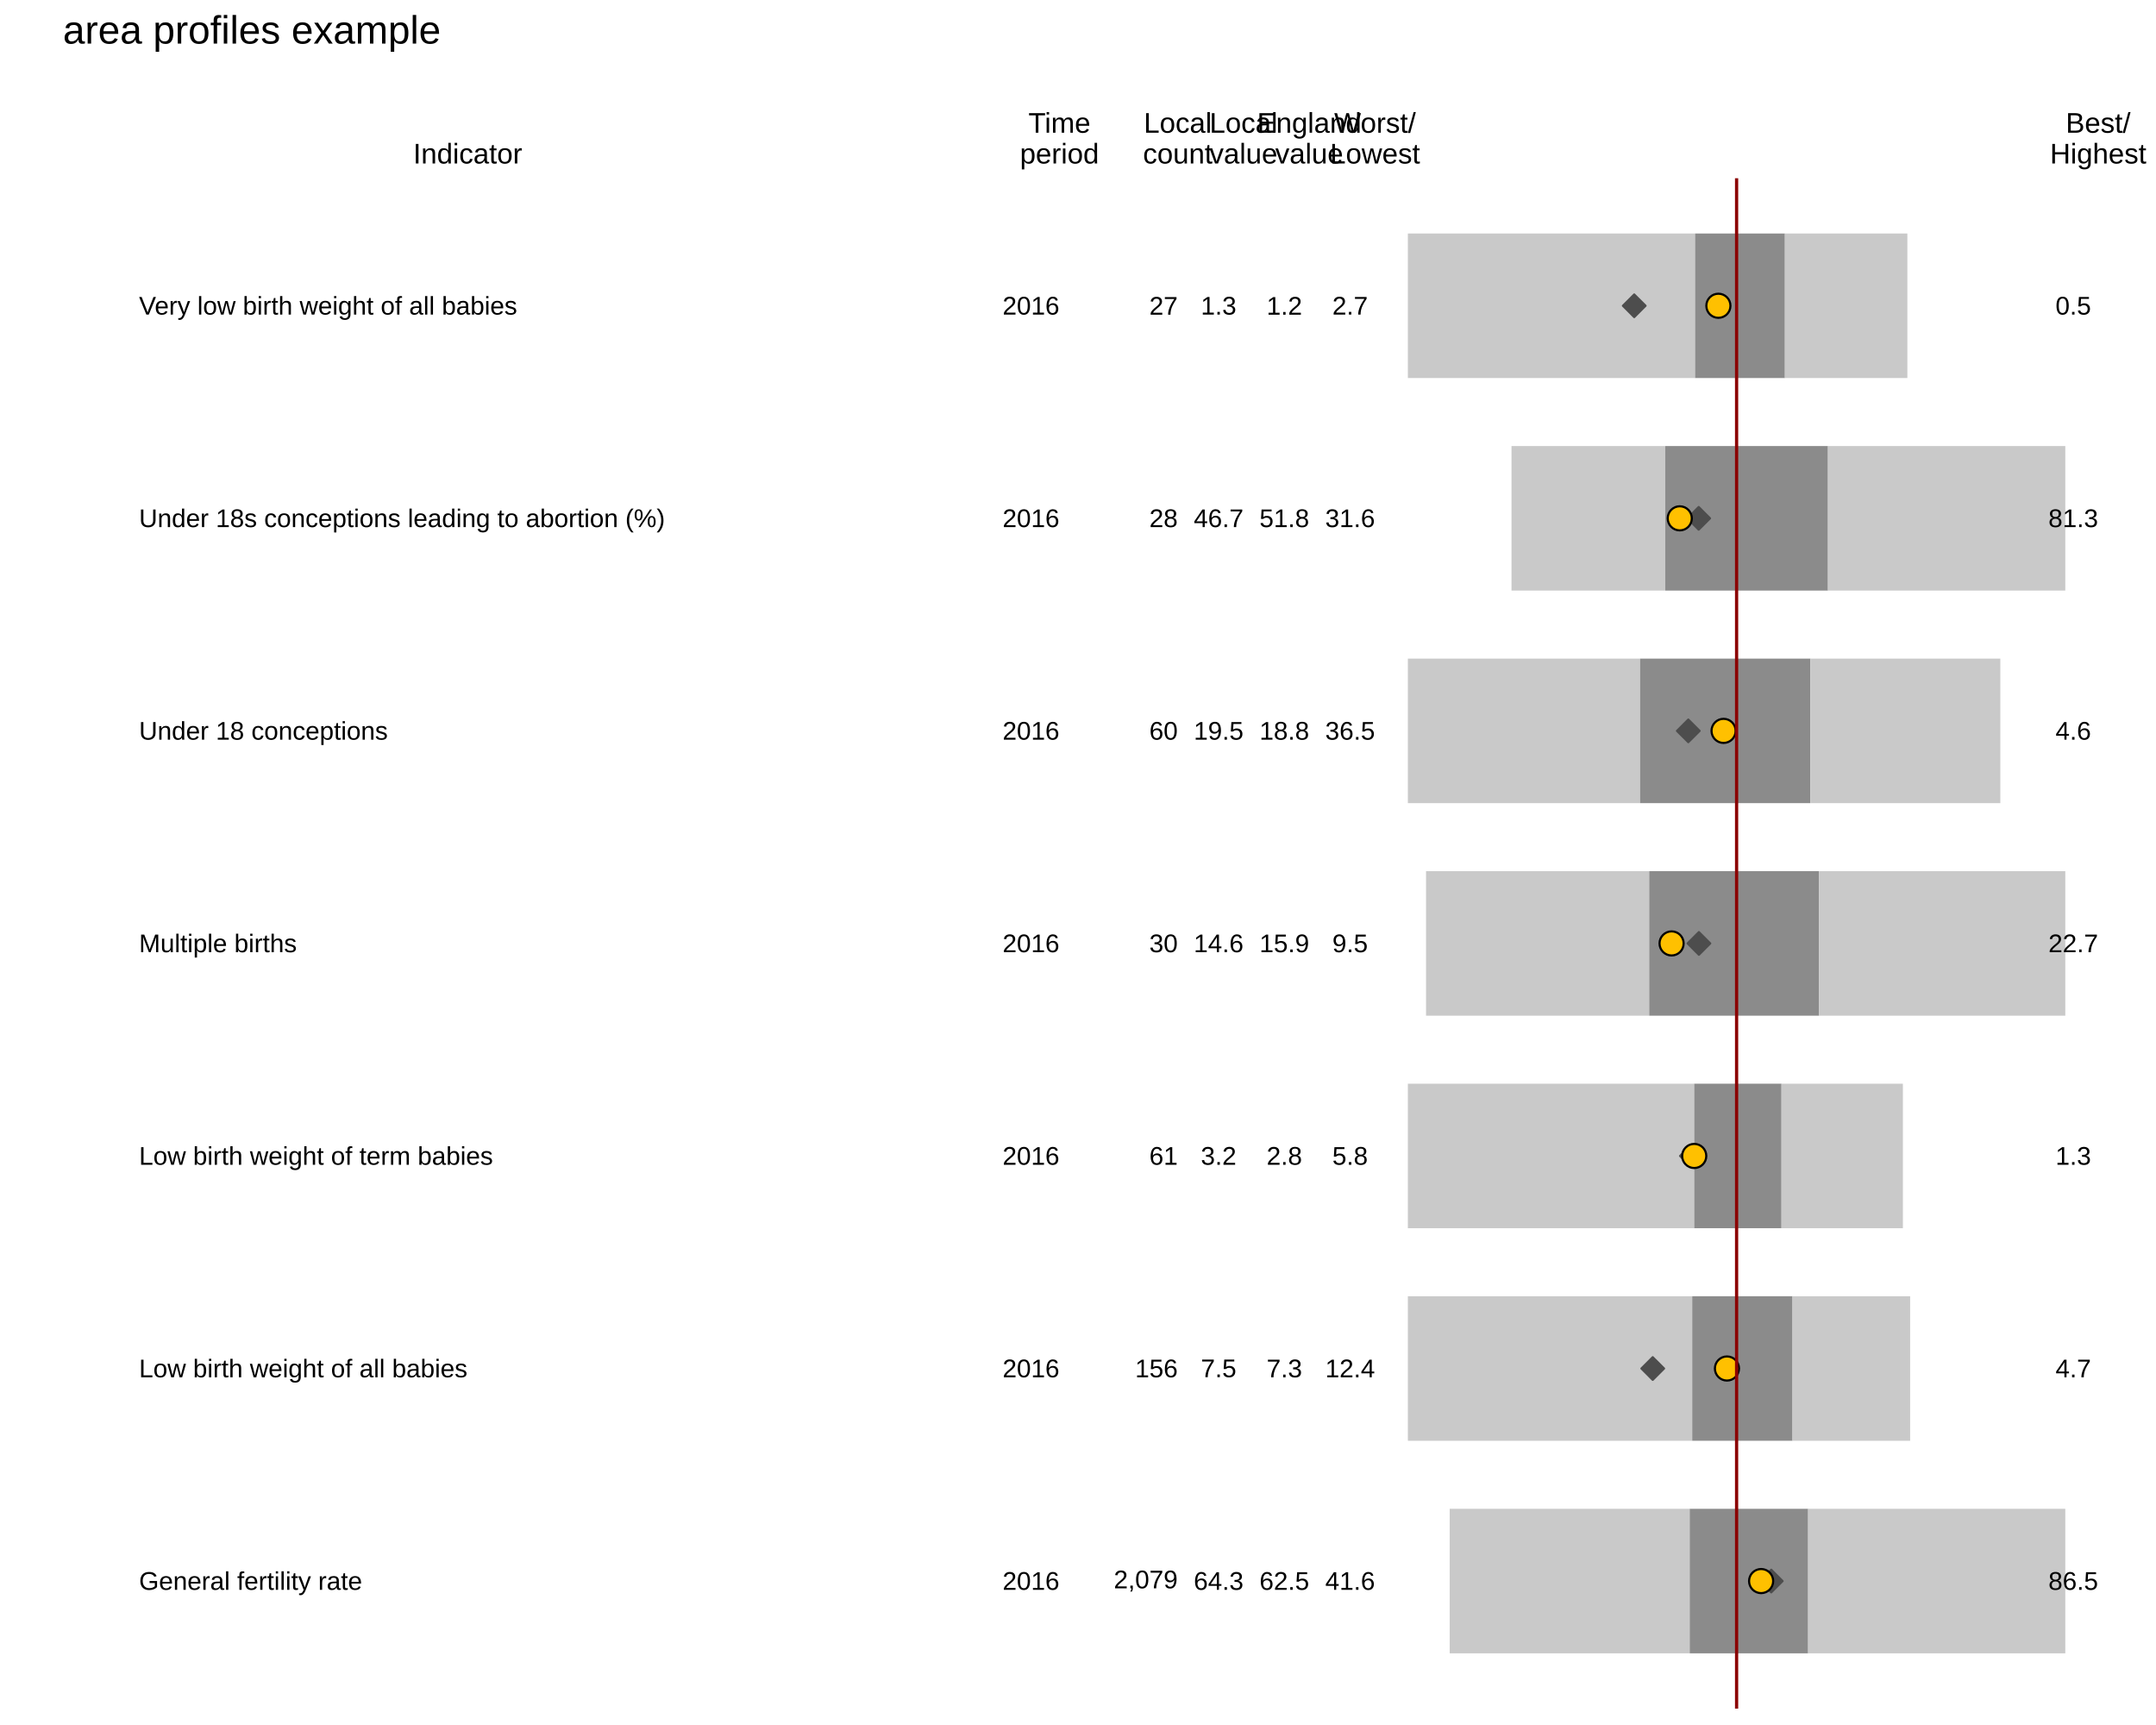
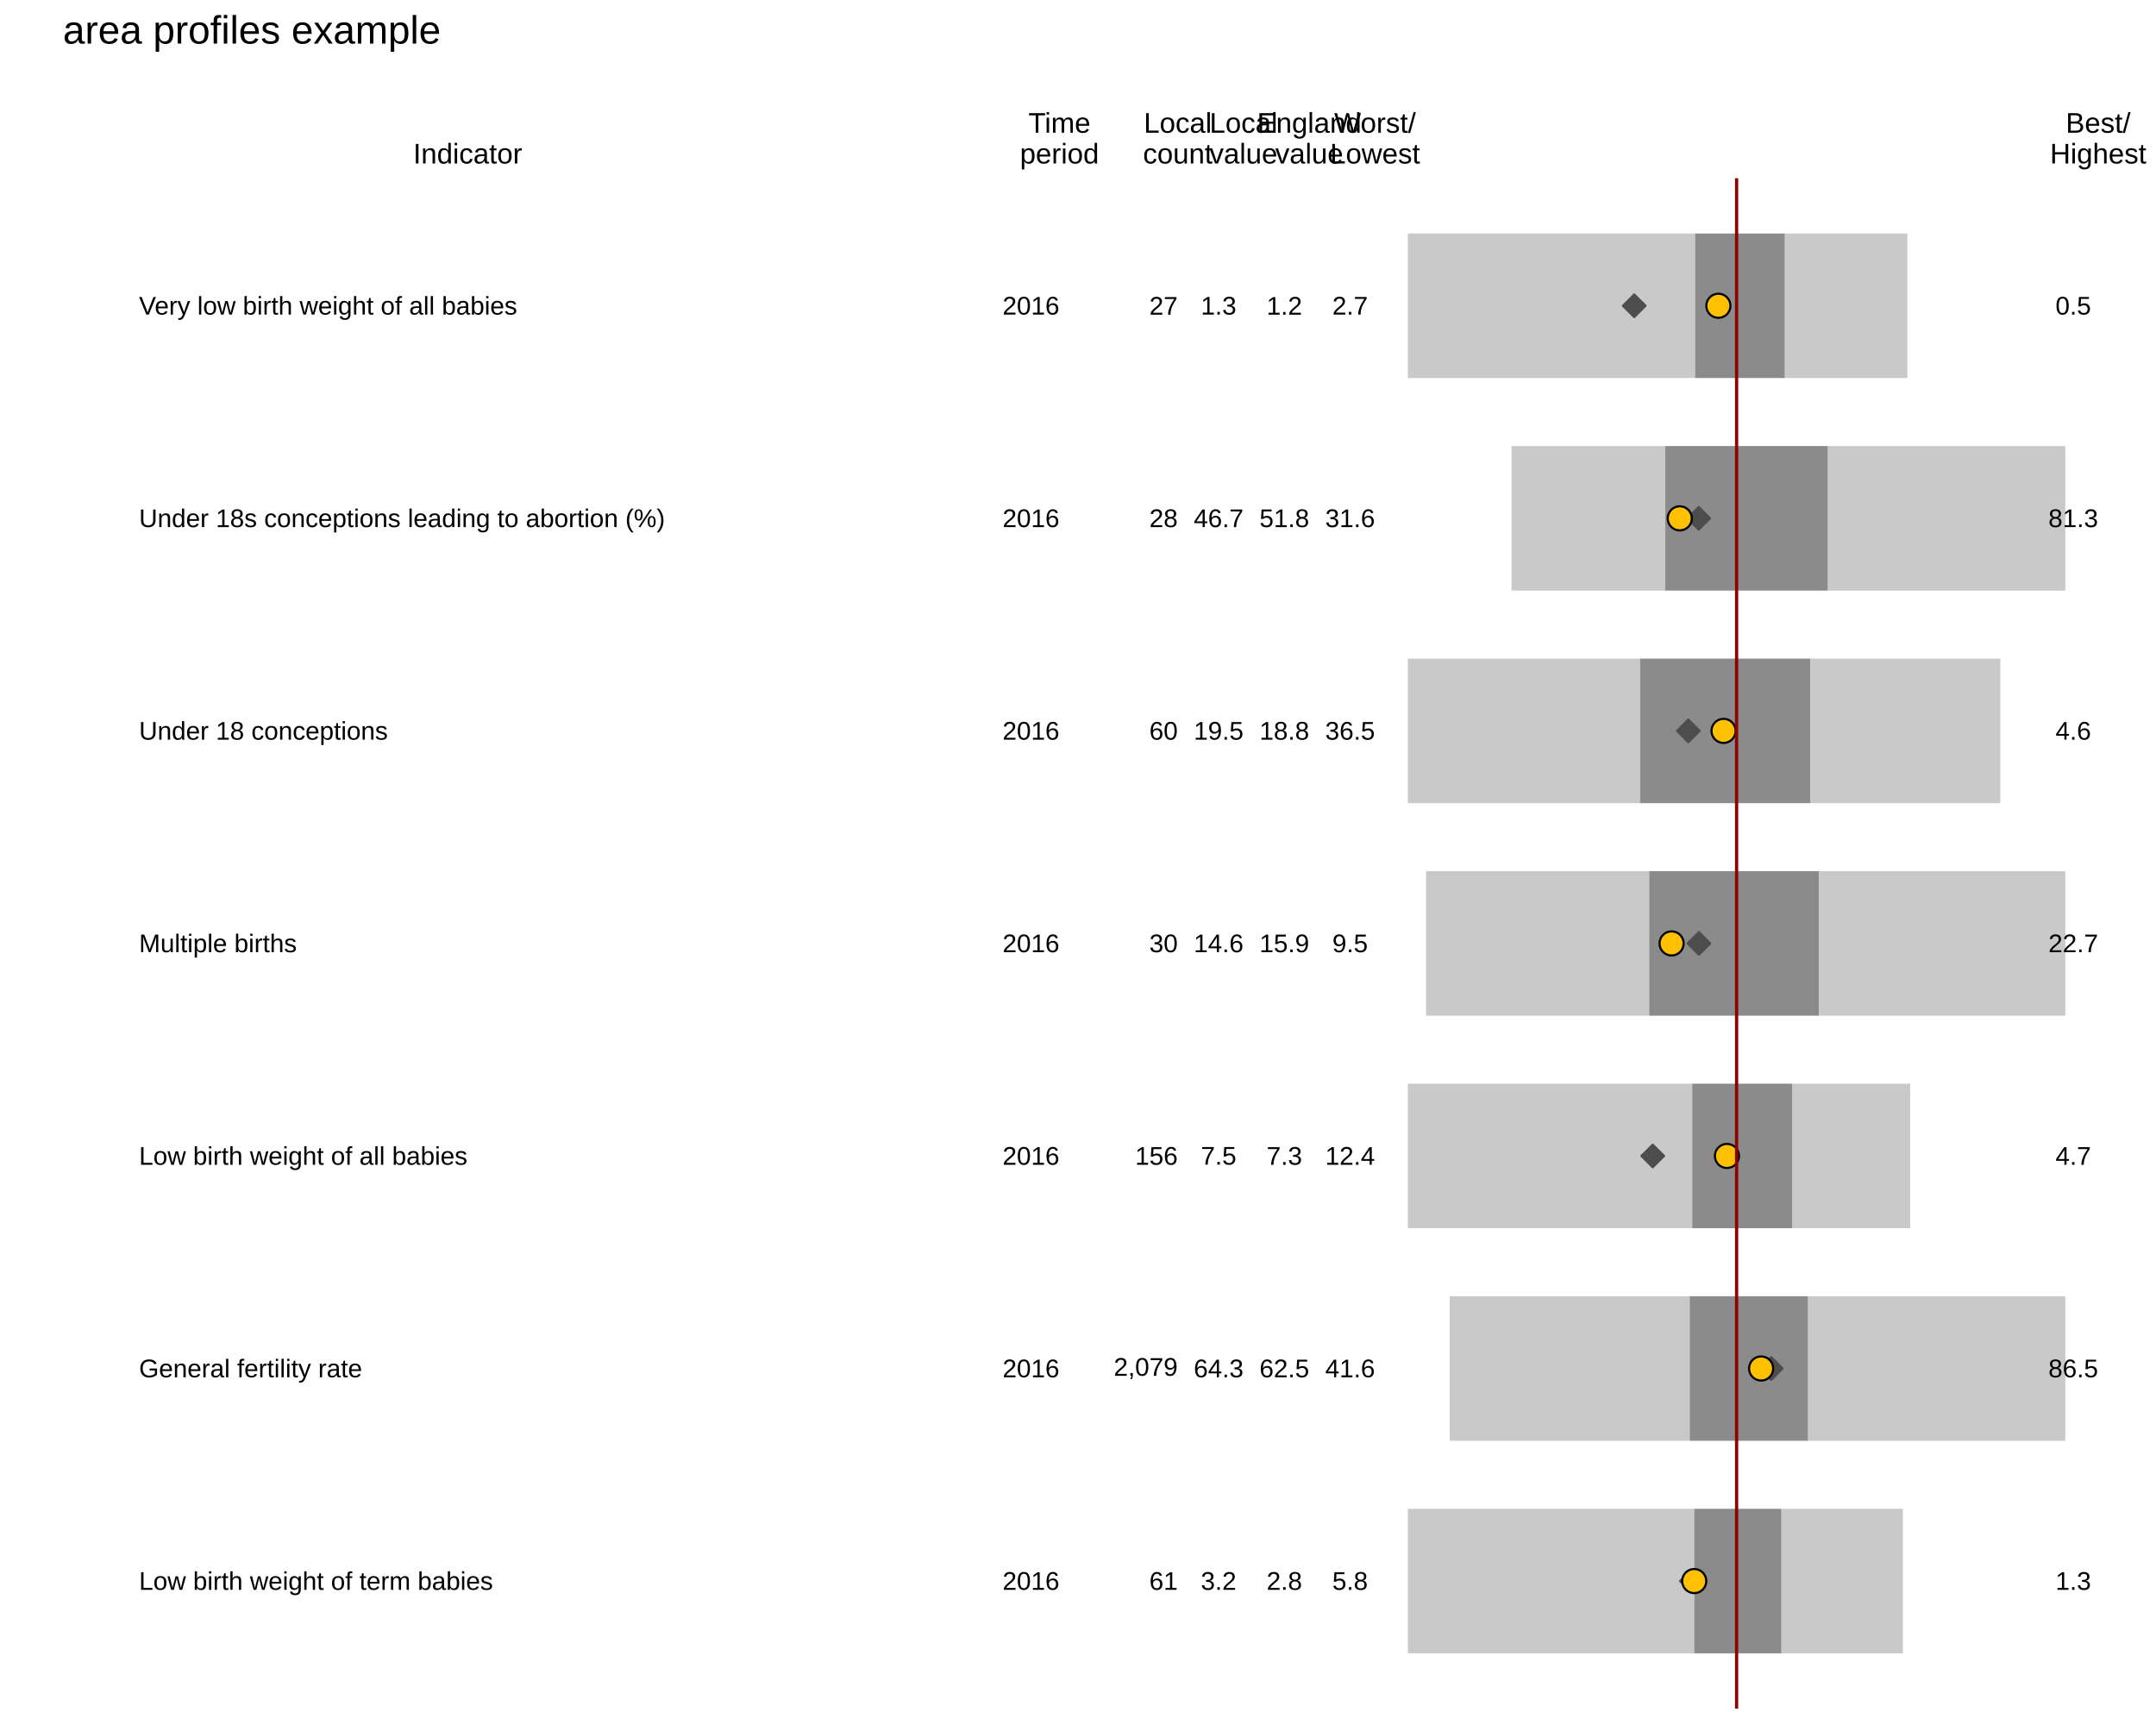
<svg xmlns="http://www.w3.org/2000/svg" viewBox="0 0 720.00 576.00">
  <defs>
    <style type="text/css">
    line, polyline, polygon, path, rect, circle {
      fill: none;
      stroke: #000000;
      stroke-linecap: round;
      stroke-linejoin: round;
      stroke-miterlimit: 10.00;
    }
  </style>
  </defs>
  <rect width="100%" height="100%" style="stroke: none; fill: #FFFFFF;" />
  <defs>
    <clipPath id="cpMjEuMDF8NzE0LjUyfDU3MC41Mnw1OS41Mg==">
      <rect x="21.01" y="59.52" width="693.51" height="511.00" />
    </clipPath>
  </defs>
-   <rect x="470.16" y="503.81" width="13.96" height="48.26" style="stroke-width: 1.07; stroke: none; stroke-linecap: butt; fill: #FFFFFF;" clip-path="url(#cpMjEuMDF8NzE0LjUyfDU3MC41Mnw1OS41Mg==)" />
-   <rect x="484.12" y="503.81" width="80.16" height="48.26" style="stroke-width: 1.07; stroke: none; stroke-linecap: butt; fill: #C9C9C9;" clip-path="url(#cpMjEuMDF8NzE0LjUyfDU3MC41Mnw1OS41Mg==)" />
-   <rect x="564.28" y="503.81" width="39.55" height="48.26" style="stroke-width: 1.07; stroke: none; stroke-linecap: butt; fill: #8B8B8B;" clip-path="url(#cpMjEuMDF8NzE0LjUyfDU3MC41Mnw1OS41Mg==)" />
-   <rect x="603.82" y="503.81" width="85.89" height="48.26" style="stroke-width: 1.07; stroke: none; stroke-linecap: butt; fill: #C9C9C9;" clip-path="url(#cpMjEuMDF8NzE0LjUyfDU3MC41Mnw1OS41Mg==)" />
-   <rect x="470.16" y="432.83" width="0.00" height="48.26" style="stroke-width: 1.07; stroke: none; stroke-linecap: butt; fill: #FFFFFF;" clip-path="url(#cpMjEuMDF8NzE0LjUyfDU3MC41Mnw1OS41Mg==)" />
-   <rect x="470.16" y="432.83" width="94.96" height="48.26" style="stroke-width: 1.07; stroke: none; stroke-linecap: butt; fill: #C9C9C9;" clip-path="url(#cpMjEuMDF8NzE0LjUyfDU3MC41Mnw1OS41Mg==)" />
-   <rect x="565.12" y="432.83" width="33.49" height="48.26" style="stroke-width: 1.07; stroke: none; stroke-linecap: butt; fill: #8B8B8B;" clip-path="url(#cpMjEuMDF8NzE0LjUyfDU3MC41Mnw1OS41Mg==)" />
-   <rect x="598.61" y="432.83" width="39.29" height="48.26" style="stroke-width: 1.07; stroke: none; stroke-linecap: butt; fill: #C9C9C9;" clip-path="url(#cpMjEuMDF8NzE0LjUyfDU3MC41Mnw1OS41Mg==)" />
+   <rect x="470.16" y="503.81" width="0.00" height="48.26" style="stroke-width: 1.07; stroke: none; stroke-linecap: butt; fill: #FFFFFF;" clip-path="url(#cpMjEuMDF8NzE0LjUyfDU3MC41Mnw1OS41Mg==)" />
+   <rect x="470.16" y="503.81" width="95.63" height="48.26" style="stroke-width: 1.07; stroke: none; stroke-linecap: butt; fill: #C9C9C9;" clip-path="url(#cpMjEuMDF8NzE0LjUyfDU3MC41Mnw1OS41Mg==)" />
+   <rect x="565.79" y="503.81" width="29.14" height="48.26" style="stroke-width: 1.07; stroke: none; stroke-linecap: butt; fill: #8B8B8B;" clip-path="url(#cpMjEuMDF8NzE0LjUyfDU3MC41Mnw1OS41Mg==)" />
+   <rect x="594.93" y="503.81" width="40.54" height="48.26" style="stroke-width: 1.07; stroke: none; stroke-linecap: butt; fill: #C9C9C9;" clip-path="url(#cpMjEuMDF8NzE0LjUyfDU3MC41Mnw1OS41Mg==)" />
+   <rect x="470.16" y="432.83" width="13.96" height="48.26" style="stroke-width: 1.07; stroke: none; stroke-linecap: butt; fill: #FFFFFF;" clip-path="url(#cpMjEuMDF8NzE0LjUyfDU3MC41Mnw1OS41Mg==)" />
+   <rect x="484.12" y="432.83" width="80.16" height="48.26" style="stroke-width: 1.07; stroke: none; stroke-linecap: butt; fill: #C9C9C9;" clip-path="url(#cpMjEuMDF8NzE0LjUyfDU3MC41Mnw1OS41Mg==)" />
+   <rect x="564.28" y="432.83" width="39.55" height="48.26" style="stroke-width: 1.07; stroke: none; stroke-linecap: butt; fill: #8B8B8B;" clip-path="url(#cpMjEuMDF8NzE0LjUyfDU3MC41Mnw1OS41Mg==)" />
+   <rect x="603.82" y="432.83" width="85.89" height="48.26" style="stroke-width: 1.07; stroke: none; stroke-linecap: butt; fill: #C9C9C9;" clip-path="url(#cpMjEuMDF8NzE0LjUyfDU3MC41Mnw1OS41Mg==)" />
  <rect x="470.16" y="361.86" width="0.00" height="48.26" style="stroke-width: 1.07; stroke: none; stroke-linecap: butt; fill: #FFFFFF;" clip-path="url(#cpMjEuMDF8NzE0LjUyfDU3MC41Mnw1OS41Mg==)" />
-   <rect x="470.16" y="361.86" width="95.63" height="48.26" style="stroke-width: 1.07; stroke: none; stroke-linecap: butt; fill: #C9C9C9;" clip-path="url(#cpMjEuMDF8NzE0LjUyfDU3MC41Mnw1OS41Mg==)" />
-   <rect x="565.79" y="361.86" width="29.14" height="48.26" style="stroke-width: 1.07; stroke: none; stroke-linecap: butt; fill: #8B8B8B;" clip-path="url(#cpMjEuMDF8NzE0LjUyfDU3MC41Mnw1OS41Mg==)" />
-   <rect x="594.93" y="361.86" width="40.54" height="48.26" style="stroke-width: 1.07; stroke: none; stroke-linecap: butt; fill: #C9C9C9;" clip-path="url(#cpMjEuMDF8NzE0LjUyfDU3MC41Mnw1OS41Mg==)" />
+   <rect x="470.16" y="361.86" width="94.96" height="48.26" style="stroke-width: 1.07; stroke: none; stroke-linecap: butt; fill: #C9C9C9;" clip-path="url(#cpMjEuMDF8NzE0LjUyfDU3MC41Mnw1OS41Mg==)" />
+   <rect x="565.12" y="361.86" width="33.49" height="48.26" style="stroke-width: 1.07; stroke: none; stroke-linecap: butt; fill: #8B8B8B;" clip-path="url(#cpMjEuMDF8NzE0LjUyfDU3MC41Mnw1OS41Mg==)" />
+   <rect x="598.61" y="361.86" width="39.29" height="48.26" style="stroke-width: 1.07; stroke: none; stroke-linecap: butt; fill: #C9C9C9;" clip-path="url(#cpMjEuMDF8NzE0LjUyfDU3MC41Mnw1OS41Mg==)" />
  <rect x="470.16" y="290.89" width="6.07" height="48.26" style="stroke-width: 1.07; stroke: none; stroke-linecap: butt; fill: #FFFFFF;" clip-path="url(#cpMjEuMDF8NzE0LjUyfDU3MC41Mnw1OS41Mg==)" />
  <rect x="476.23" y="290.89" width="74.53" height="48.26" style="stroke-width: 1.07; stroke: none; stroke-linecap: butt; fill: #C9C9C9;" clip-path="url(#cpMjEuMDF8NzE0LjUyfDU3MC41Mnw1OS41Mg==)" />
  <rect x="550.76" y="290.89" width="56.72" height="48.26" style="stroke-width: 1.07; stroke: none; stroke-linecap: butt; fill: #8B8B8B;" clip-path="url(#cpMjEuMDF8NzE0LjUyfDU3MC41Mnw1OS41Mg==)" />
  <rect x="607.48" y="290.89" width="82.23" height="48.26" style="stroke-width: 1.07; stroke: none; stroke-linecap: butt; fill: #C9C9C9;" clip-path="url(#cpMjEuMDF8NzE0LjUyfDU3MC41Mnw1OS41Mg==)" />
  <rect x="470.16" y="219.92" width="0.00" height="48.26" style="stroke-width: 1.07; stroke: none; stroke-linecap: butt; fill: #FFFFFF;" clip-path="url(#cpMjEuMDF8NzE0LjUyfDU3MC41Mnw1OS41Mg==)" />
  <rect x="470.16" y="219.92" width="77.52" height="48.26" style="stroke-width: 1.07; stroke: none; stroke-linecap: butt; fill: #C9C9C9;" clip-path="url(#cpMjEuMDF8NzE0LjUyfDU3MC41Mnw1OS41Mg==)" />
  <rect x="547.69" y="219.92" width="56.90" height="48.26" style="stroke-width: 1.07; stroke: none; stroke-linecap: butt; fill: #8B8B8B;" clip-path="url(#cpMjEuMDF8NzE0LjUyfDU3MC41Mnw1OS41Mg==)" />
  <rect x="604.59" y="219.92" width="63.42" height="48.26" style="stroke-width: 1.07; stroke: none; stroke-linecap: butt; fill: #C9C9C9;" clip-path="url(#cpMjEuMDF8NzE0LjUyfDU3MC41Mnw1OS41Mg==)" />
  <rect x="470.16" y="148.94" width="34.61" height="48.26" style="stroke-width: 1.07; stroke: none; stroke-linecap: butt; fill: #FFFFFF;" clip-path="url(#cpMjEuMDF8NzE0LjUyfDU3MC41Mnw1OS41Mg==)" />
  <rect x="504.77" y="148.94" width="51.35" height="48.26" style="stroke-width: 1.07; stroke: none; stroke-linecap: butt; fill: #C9C9C9;" clip-path="url(#cpMjEuMDF8NzE0LjUyfDU3MC41Mnw1OS41Mg==)" />
  <rect x="556.12" y="148.94" width="54.33" height="48.26" style="stroke-width: 1.07; stroke: none; stroke-linecap: butt; fill: #8B8B8B;" clip-path="url(#cpMjEuMDF8NzE0LjUyfDU3MC41Mnw1OS41Mg==)" />
  <rect x="610.45" y="148.94" width="79.26" height="48.26" style="stroke-width: 1.07; stroke: none; stroke-linecap: butt; fill: #C9C9C9;" clip-path="url(#cpMjEuMDF8NzE0LjUyfDU3MC41Mnw1OS41Mg==)" />
  <rect x="470.16" y="77.97" width="0.00" height="48.26" style="stroke-width: 1.07; stroke: none; stroke-linecap: butt; fill: #FFFFFF;" clip-path="url(#cpMjEuMDF8NzE0LjUyfDU3MC41Mnw1OS41Mg==)" />
  <rect x="470.16" y="77.97" width="95.92" height="48.26" style="stroke-width: 1.07; stroke: none; stroke-linecap: butt; fill: #C9C9C9;" clip-path="url(#cpMjEuMDF8NzE0LjUyfDU3MC41Mnw1OS41Mg==)" />
  <rect x="566.08" y="77.97" width="29.99" height="48.26" style="stroke-width: 1.07; stroke: none; stroke-linecap: butt; fill: #8B8B8B;" clip-path="url(#cpMjEuMDF8NzE0LjUyfDU3MC41Mnw1OS41Mg==)" />
  <rect x="596.07" y="77.97" width="40.90" height="48.26" style="stroke-width: 1.07; stroke: none; stroke-linecap: butt; fill: #C9C9C9;" clip-path="url(#cpMjEuMDF8NzE0LjUyfDU3MC41Mnw1OS41Mg==)" />
-   <polygon points="591.51,531.72 595.30,527.94 591.51,524.15 587.73,527.94 " style="stroke-width: 0.71; stroke: #4D4D4D; fill: #4D4D4D;" clip-path="url(#cpMjEuMDF8NzE0LjUyfDU3MC41Mnw1OS41Mg==)" />
-   <polygon points="551.93,460.75 555.72,456.96 551.93,453.18 548.15,456.96 " style="stroke-width: 0.71; stroke: #4D4D4D; fill: #4D4D4D;" clip-path="url(#cpMjEuMDF8NzE0LjUyfDU3MC41Mnw1OS41Mg==)" />
-   <polygon points="564.85,389.78 568.63,385.99 564.85,382.21 561.06,385.99 " style="stroke-width: 0.71; stroke: #4D4D4D; fill: #4D4D4D;" clip-path="url(#cpMjEuMDF8NzE0LjUyfDU3MC41Mnw1OS41Mg==)" />
+   <polygon points="564.85,531.72 568.63,527.94 564.85,524.15 561.06,527.94 " style="stroke-width: 0.71; stroke: #4D4D4D; fill: #4D4D4D;" clip-path="url(#cpMjEuMDF8NzE0LjUyfDU3MC41Mnw1OS41Mg==)" />
+   <polygon points="591.51,460.75 595.30,456.96 591.51,453.18 587.73,456.96 " style="stroke-width: 0.71; stroke: #4D4D4D; fill: #4D4D4D;" clip-path="url(#cpMjEuMDF8NzE0LjUyfDU3MC41Mnw1OS41Mg==)" />
+   <polygon points="551.93,389.78 555.72,385.99 551.93,382.21 548.15,385.99 " style="stroke-width: 0.71; stroke: #4D4D4D; fill: #4D4D4D;" clip-path="url(#cpMjEuMDF8NzE0LjUyfDU3MC41Mnw1OS41Mg==)" />
  <polygon points="567.35,318.81 571.14,315.02 567.35,311.23 563.57,315.02 " style="stroke-width: 0.71; stroke: #4D4D4D; fill: #4D4D4D;" clip-path="url(#cpMjEuMDF8NzE0LjUyfDU3MC41Mnw1OS41Mg==)" />
  <polygon points="563.81,247.83 567.60,244.05 563.81,240.26 560.02,244.05 " style="stroke-width: 0.71; stroke: #4D4D4D; fill: #4D4D4D;" clip-path="url(#cpMjEuMDF8NzE0LjUyfDU3MC41Mnw1OS41Mg==)" />
  <polygon points="567.28,176.86 571.07,173.08 567.28,169.29 563.50,173.08 " style="stroke-width: 0.71; stroke: #4D4D4D; fill: #4D4D4D;" clip-path="url(#cpMjEuMDF8NzE0LjUyfDU3MC41Mnw1OS41Mg==)" />
  <polygon points="545.75,105.89 549.54,102.10 545.75,98.32 541.97,102.10 " style="stroke-width: 0.71; stroke: #4D4D4D; fill: #4D4D4D;" clip-path="url(#cpMjEuMDF8NzE0LjUyfDU3MC41Mnw1OS41Mg==)" />
-   <circle cx="588.13" cy="527.94" r="3.02pt" style="stroke-width: 0.71; fill: #FFC000;" clip-path="url(#cpMjEuMDF8NzE0LjUyfDU3MC41Mnw1OS41Mg==)" />
-   <circle cx="576.72" cy="456.96" r="3.02pt" style="stroke-width: 0.71; fill: #FFC000;" clip-path="url(#cpMjEuMDF8NzE0LjUyfDU3MC41Mnw1OS41Mg==)" />
-   <circle cx="565.79" cy="385.99" r="3.02pt" style="stroke-width: 0.71; fill: #FFC000;" clip-path="url(#cpMjEuMDF8NzE0LjUyfDU3MC41Mnw1OS41Mg==)" />
+   <circle cx="565.79" cy="527.94" r="3.02pt" style="stroke-width: 0.71; fill: #FFC000;" clip-path="url(#cpMjEuMDF8NzE0LjUyfDU3MC41Mnw1OS41Mg==)" />
+   <circle cx="588.13" cy="456.96" r="3.02pt" style="stroke-width: 0.71; fill: #FFC000;" clip-path="url(#cpMjEuMDF8NzE0LjUyfDU3MC41Mnw1OS41Mg==)" />
+   <circle cx="576.72" cy="385.99" r="3.02pt" style="stroke-width: 0.71; fill: #FFC000;" clip-path="url(#cpMjEuMDF8NzE0LjUyfDU3MC41Mnw1OS41Mg==)" />
  <circle cx="558.23" cy="315.02" r="3.02pt" style="stroke-width: 0.71; fill: #FFC000;" clip-path="url(#cpMjEuMDF8NzE0LjUyfDU3MC41Mnw1OS41Mg==)" />
  <circle cx="575.59" cy="244.05" r="3.02pt" style="stroke-width: 0.71; fill: #FFC000;" clip-path="url(#cpMjEuMDF8NzE0LjUyfDU3MC41Mnw1OS41Mg==)" />
  <circle cx="560.96" cy="173.08" r="3.02pt" style="stroke-width: 0.71; fill: #FFC000;" clip-path="url(#cpMjEuMDF8NzE0LjUyfDU3MC41Mnw1OS41Mg==)" />
  <circle cx="573.86" cy="102.10" r="3.02pt" style="stroke-width: 0.71; fill: #FFC000;" clip-path="url(#cpMjEuMDF8NzE0LjUyfDU3MC41Mnw1OS41Mg==)" />
  <line x1="579.94" y1="570.52" x2="579.94" y2="59.52" style="stroke-width: 1.07; stroke: #8B0000; stroke-linecap: butt;" clip-path="url(#cpMjEuMDF8NzE0LjUyfDU3MC41Mnw1OS41Mg==)" />
  <g clip-path="url(#cpMjEuMDF8NzE0LjUyfDU3MC41Mnw1OS41Mg==)">
-     <text x="684.06" y="530.87" style="font-size: 8.54px; font-family: Liberation Sans;" textLength="16.62px" lengthAdjust="spacingAndGlyphs">86.5</text>
-   </g>
-   <g clip-path="url(#cpMjEuMDF8NzE0LjUyfDU3MC41Mnw1OS41Mg==)">
-     <text x="442.56" y="530.87" style="font-size: 8.54px; font-family: Liberation Sans;" textLength="16.62px" lengthAdjust="spacingAndGlyphs">41.6</text>
-   </g>
-   <g clip-path="url(#cpMjEuMDF8NzE0LjUyfDU3MC41Mnw1OS41Mg==)">
-     <text x="686.44" y="459.90" style="font-size: 8.54px; font-family: Liberation Sans;" textLength="14.25px" lengthAdjust="spacingAndGlyphs">4.7 </text>
-   </g>
-   <g clip-path="url(#cpMjEuMDF8NzE0LjUyfDU3MC41Mnw1OS41Mg==)">
-     <text x="442.56" y="459.90" style="font-size: 8.54px; font-family: Liberation Sans;" textLength="16.62px" lengthAdjust="spacingAndGlyphs">12.4</text>
-   </g>
-   <g clip-path="url(#cpMjEuMDF8NzE0LjUyfDU3MC41Mnw1OS41Mg==)">
-     <text x="686.44" y="388.93" style="font-size: 8.54px; font-family: Liberation Sans;" textLength="14.25px" lengthAdjust="spacingAndGlyphs">1.3 </text>
-   </g>
-   <g clip-path="url(#cpMjEuMDF8NzE0LjUyfDU3MC41Mnw1OS41Mg==)">
-     <text x="444.93" y="388.93" style="font-size: 8.54px; font-family: Liberation Sans;" textLength="14.25px" lengthAdjust="spacingAndGlyphs">5.8 </text>
+     <text x="686.44" y="530.87" style="font-size: 8.54px; font-family: Liberation Sans;" textLength="14.25px" lengthAdjust="spacingAndGlyphs">1.3 </text>
+   </g>
+   <g clip-path="url(#cpMjEuMDF8NzE0LjUyfDU3MC41Mnw1OS41Mg==)">
+     <text x="444.93" y="530.87" style="font-size: 8.54px; font-family: Liberation Sans;" textLength="14.25px" lengthAdjust="spacingAndGlyphs">5.8 </text>
+   </g>
+   <g clip-path="url(#cpMjEuMDF8NzE0LjUyfDU3MC41Mnw1OS41Mg==)">
+     <text x="684.06" y="459.90" style="font-size: 8.54px; font-family: Liberation Sans;" textLength="16.62px" lengthAdjust="spacingAndGlyphs">86.5</text>
+   </g>
+   <g clip-path="url(#cpMjEuMDF8NzE0LjUyfDU3MC41Mnw1OS41Mg==)">
+     <text x="442.56" y="459.90" style="font-size: 8.54px; font-family: Liberation Sans;" textLength="16.62px" lengthAdjust="spacingAndGlyphs">41.6</text>
+   </g>
+   <g clip-path="url(#cpMjEuMDF8NzE0LjUyfDU3MC41Mnw1OS41Mg==)">
+     <text x="686.44" y="388.93" style="font-size: 8.54px; font-family: Liberation Sans;" textLength="14.25px" lengthAdjust="spacingAndGlyphs">4.7 </text>
+   </g>
+   <g clip-path="url(#cpMjEuMDF8NzE0LjUyfDU3MC41Mnw1OS41Mg==)">
+     <text x="442.56" y="388.93" style="font-size: 8.54px; font-family: Liberation Sans;" textLength="16.62px" lengthAdjust="spacingAndGlyphs">12.4</text>
  </g>
  <g clip-path="url(#cpMjEuMDF8NzE0LjUyfDU3MC41Mnw1OS41Mg==)">
    <text x="684.06" y="317.96" style="font-size: 8.54px; font-family: Liberation Sans;" textLength="16.62px" lengthAdjust="spacingAndGlyphs">22.7</text>
  </g>
  <g clip-path="url(#cpMjEuMDF8NzE0LjUyfDU3MC41Mnw1OS41Mg==)">
    <text x="444.93" y="317.96" style="font-size: 8.54px; font-family: Liberation Sans;" textLength="14.25px" lengthAdjust="spacingAndGlyphs">9.5 </text>
  </g>
  <g clip-path="url(#cpMjEuMDF8NzE0LjUyfDU3MC41Mnw1OS41Mg==)">
    <text x="686.44" y="246.99" style="font-size: 8.54px; font-family: Liberation Sans;" textLength="14.25px" lengthAdjust="spacingAndGlyphs">4.6 </text>
  </g>
  <g clip-path="url(#cpMjEuMDF8NzE0LjUyfDU3MC41Mnw1OS41Mg==)">
    <text x="442.56" y="246.99" style="font-size: 8.54px; font-family: Liberation Sans;" textLength="16.62px" lengthAdjust="spacingAndGlyphs">36.5</text>
  </g>
  <g clip-path="url(#cpMjEuMDF8NzE0LjUyfDU3MC41Mnw1OS41Mg==)">
    <text x="684.06" y="176.01" style="font-size: 8.54px; font-family: Liberation Sans;" textLength="16.62px" lengthAdjust="spacingAndGlyphs">81.3</text>
  </g>
  <g clip-path="url(#cpMjEuMDF8NzE0LjUyfDU3MC41Mnw1OS41Mg==)">
    <text x="442.56" y="176.01" style="font-size: 8.54px; font-family: Liberation Sans;" textLength="16.62px" lengthAdjust="spacingAndGlyphs">31.6</text>
  </g>
  <g clip-path="url(#cpMjEuMDF8NzE0LjUyfDU3MC41Mnw1OS41Mg==)">
    <text x="686.44" y="105.04" style="font-size: 8.54px; font-family: Liberation Sans;" textLength="14.25px" lengthAdjust="spacingAndGlyphs">0.5 </text>
  </g>
  <g clip-path="url(#cpMjEuMDF8NzE0LjUyfDU3MC41Mnw1OS41Mg==)">
    <text x="444.93" y="105.04" style="font-size: 8.54px; font-family: Liberation Sans;" textLength="14.25px" lengthAdjust="spacingAndGlyphs">2.7 </text>
  </g>
  <g clip-path="url(#cpMjEuMDF8NzE0LjUyfDU3MC41Mnw1OS41Mg==)">
-     <text x="420.60" y="530.87" style="font-size: 8.54px; font-family: Liberation Sans;" textLength="16.62px" lengthAdjust="spacingAndGlyphs">62.5</text>
-   </g>
-   <g clip-path="url(#cpMjEuMDF8NzE0LjUyfDU3MC41Mnw1OS41Mg==)">
-     <text x="422.98" y="459.90" style="font-size: 8.54px; font-family: Liberation Sans;" textLength="14.25px" lengthAdjust="spacingAndGlyphs">7.3 </text>
-   </g>
-   <g clip-path="url(#cpMjEuMDF8NzE0LjUyfDU3MC41Mnw1OS41Mg==)">
-     <text x="422.98" y="388.93" style="font-size: 8.54px; font-family: Liberation Sans;" textLength="14.25px" lengthAdjust="spacingAndGlyphs">2.8 </text>
+     <text x="422.98" y="530.87" style="font-size: 8.54px; font-family: Liberation Sans;" textLength="14.25px" lengthAdjust="spacingAndGlyphs">2.8 </text>
+   </g>
+   <g clip-path="url(#cpMjEuMDF8NzE0LjUyfDU3MC41Mnw1OS41Mg==)">
+     <text x="420.60" y="459.90" style="font-size: 8.54px; font-family: Liberation Sans;" textLength="16.62px" lengthAdjust="spacingAndGlyphs">62.5</text>
+   </g>
+   <g clip-path="url(#cpMjEuMDF8NzE0LjUyfDU3MC41Mnw1OS41Mg==)">
+     <text x="422.98" y="388.93" style="font-size: 8.54px; font-family: Liberation Sans;" textLength="14.25px" lengthAdjust="spacingAndGlyphs">7.3 </text>
  </g>
  <g clip-path="url(#cpMjEuMDF8NzE0LjUyfDU3MC41Mnw1OS41Mg==)">
    <text x="420.60" y="317.96" style="font-size: 8.54px; font-family: Liberation Sans;" textLength="16.62px" lengthAdjust="spacingAndGlyphs">15.9</text>
  </g>
  <g clip-path="url(#cpMjEuMDF8NzE0LjUyfDU3MC41Mnw1OS41Mg==)">
    <text x="420.60" y="246.99" style="font-size: 8.54px; font-family: Liberation Sans;" textLength="16.62px" lengthAdjust="spacingAndGlyphs">18.8</text>
  </g>
  <g clip-path="url(#cpMjEuMDF8NzE0LjUyfDU3MC41Mnw1OS41Mg==)">
    <text x="420.60" y="176.01" style="font-size: 8.54px; font-family: Liberation Sans;" textLength="16.62px" lengthAdjust="spacingAndGlyphs">51.8</text>
  </g>
  <g clip-path="url(#cpMjEuMDF8NzE0LjUyfDU3MC41Mnw1OS41Mg==)">
    <text x="422.98" y="105.08" style="font-size: 8.54px; font-family: Liberation Sans;" textLength="14.25px" lengthAdjust="spacingAndGlyphs">1.2 </text>
  </g>
  <g clip-path="url(#cpMjEuMDF8NzE0LjUyfDU3MC41Mnw1OS41Mg==)">
-     <text x="398.65" y="530.87" style="font-size: 8.54px; font-family: Liberation Sans;" textLength="16.62px" lengthAdjust="spacingAndGlyphs">64.3</text>
-   </g>
-   <g clip-path="url(#cpMjEuMDF8NzE0LjUyfDU3MC41Mnw1OS41Mg==)">
-     <text x="401.02" y="459.86" style="font-size: 8.54px; font-family: Liberation Sans;" textLength="14.25px" lengthAdjust="spacingAndGlyphs">7.5 </text>
-   </g>
-   <g clip-path="url(#cpMjEuMDF8NzE0LjUyfDU3MC41Mnw1OS41Mg==)">
-     <text x="401.02" y="388.93" style="font-size: 8.54px; font-family: Liberation Sans;" textLength="14.25px" lengthAdjust="spacingAndGlyphs">3.2 </text>
+     <text x="401.02" y="530.87" style="font-size: 8.54px; font-family: Liberation Sans;" textLength="14.25px" lengthAdjust="spacingAndGlyphs">3.2 </text>
+   </g>
+   <g clip-path="url(#cpMjEuMDF8NzE0LjUyfDU3MC41Mnw1OS41Mg==)">
+     <text x="398.65" y="459.90" style="font-size: 8.54px; font-family: Liberation Sans;" textLength="16.62px" lengthAdjust="spacingAndGlyphs">64.3</text>
+   </g>
+   <g clip-path="url(#cpMjEuMDF8NzE0LjUyfDU3MC41Mnw1OS41Mg==)">
+     <text x="401.02" y="388.89" style="font-size: 8.54px; font-family: Liberation Sans;" textLength="14.25px" lengthAdjust="spacingAndGlyphs">7.5 </text>
  </g>
  <g clip-path="url(#cpMjEuMDF8NzE0LjUyfDU3MC41Mnw1OS41Mg==)">
    <text x="398.65" y="317.96" style="font-size: 8.54px; font-family: Liberation Sans;" textLength="16.62px" lengthAdjust="spacingAndGlyphs">14.6</text>
  </g>
  <g clip-path="url(#cpMjEuMDF8NzE0LjUyfDU3MC41Mnw1OS41Mg==)">
    <text x="398.65" y="246.99" style="font-size: 8.54px; font-family: Liberation Sans;" textLength="16.62px" lengthAdjust="spacingAndGlyphs">19.5</text>
  </g>
  <g clip-path="url(#cpMjEuMDF8NzE0LjUyfDU3MC41Mnw1OS41Mg==)">
    <text x="398.65" y="176.01" style="font-size: 8.54px; font-family: Liberation Sans;" textLength="16.62px" lengthAdjust="spacingAndGlyphs">46.7</text>
  </g>
  <g clip-path="url(#cpMjEuMDF8NzE0LjUyfDU3MC41Mnw1OS41Mg==)">
    <text x="401.02" y="105.04" style="font-size: 8.54px; font-family: Liberation Sans;" textLength="14.25px" lengthAdjust="spacingAndGlyphs">1.3 </text>
  </g>
  <g clip-path="url(#cpMjEuMDF8NzE0LjUyfDU3MC41Mnw1OS41Mg==)">
-     <text x="371.94" y="530.37" style="font-size: 8.54px; font-family: Liberation Sans;" textLength="21.38px" lengthAdjust="spacingAndGlyphs">2,079</text>
-   </g>
-   <g clip-path="url(#cpMjEuMDF8NzE0LjUyfDU3MC41Mnw1OS41Mg==)">
-     <text x="379.07" y="459.90" style="font-size: 8.54px; font-family: Liberation Sans;" textLength="14.25px" lengthAdjust="spacingAndGlyphs">156</text>
-   </g>
-   <g clip-path="url(#cpMjEuMDF8NzE0LjUyfDU3MC41Mnw1OS41Mg==)">
-     <text x="383.82" y="388.93" style="font-size: 8.54px; font-family: Liberation Sans;" textLength="9.50px" lengthAdjust="spacingAndGlyphs">61</text>
+     <text x="383.82" y="530.87" style="font-size: 8.54px; font-family: Liberation Sans;" textLength="9.50px" lengthAdjust="spacingAndGlyphs">61</text>
+   </g>
+   <g clip-path="url(#cpMjEuMDF8NzE0LjUyfDU3MC41Mnw1OS41Mg==)">
+     <text x="371.94" y="459.39" style="font-size: 8.54px; font-family: Liberation Sans;" textLength="21.38px" lengthAdjust="spacingAndGlyphs">2,079</text>
+   </g>
+   <g clip-path="url(#cpMjEuMDF8NzE0LjUyfDU3MC41Mnw1OS41Mg==)">
+     <text x="379.07" y="388.93" style="font-size: 8.54px; font-family: Liberation Sans;" textLength="14.25px" lengthAdjust="spacingAndGlyphs">156</text>
  </g>
  <g clip-path="url(#cpMjEuMDF8NzE0LjUyfDU3MC41Mnw1OS41Mg==)">
    <text x="383.82" y="317.96" style="font-size: 8.54px; font-family: Liberation Sans;" textLength="9.50px" lengthAdjust="spacingAndGlyphs">30</text>
  </g>
  <g clip-path="url(#cpMjEuMDF8NzE0LjUyfDU3MC41Mnw1OS41Mg==)">
    <text x="383.82" y="246.99" style="font-size: 8.54px; font-family: Liberation Sans;" textLength="9.50px" lengthAdjust="spacingAndGlyphs">60</text>
  </g>
  <g clip-path="url(#cpMjEuMDF8NzE0LjUyfDU3MC41Mnw1OS41Mg==)">
    <text x="383.82" y="176.01" style="font-size: 8.54px; font-family: Liberation Sans;" textLength="9.50px" lengthAdjust="spacingAndGlyphs">28</text>
  </g>
  <g clip-path="url(#cpMjEuMDF8NzE0LjUyfDU3MC41Mnw1OS41Mg==)">
    <text x="383.82" y="105.08" style="font-size: 8.54px; font-family: Liberation Sans;" textLength="9.50px" lengthAdjust="spacingAndGlyphs">27</text>
  </g>
  <g clip-path="url(#cpMjEuMDF8NzE0LjUyfDU3MC41Mnw1OS41Mg==)">
    <text x="334.80" y="530.87" style="font-size: 8.54px; font-family: Liberation Sans;" textLength="19.00px" lengthAdjust="spacingAndGlyphs">2016</text>
  </g>
  <g clip-path="url(#cpMjEuMDF8NzE0LjUyfDU3MC41Mnw1OS41Mg==)">
    <text x="334.80" y="459.90" style="font-size: 8.54px; font-family: Liberation Sans;" textLength="19.00px" lengthAdjust="spacingAndGlyphs">2016</text>
  </g>
  <g clip-path="url(#cpMjEuMDF8NzE0LjUyfDU3MC41Mnw1OS41Mg==)">
    <text x="334.80" y="388.93" style="font-size: 8.54px; font-family: Liberation Sans;" textLength="19.00px" lengthAdjust="spacingAndGlyphs">2016</text>
  </g>
  <g clip-path="url(#cpMjEuMDF8NzE0LjUyfDU3MC41Mnw1OS41Mg==)">
    <text x="334.80" y="317.96" style="font-size: 8.54px; font-family: Liberation Sans;" textLength="19.00px" lengthAdjust="spacingAndGlyphs">2016</text>
  </g>
  <g clip-path="url(#cpMjEuMDF8NzE0LjUyfDU3MC41Mnw1OS41Mg==)">
    <text x="334.80" y="246.99" style="font-size: 8.54px; font-family: Liberation Sans;" textLength="19.00px" lengthAdjust="spacingAndGlyphs">2016</text>
  </g>
  <g clip-path="url(#cpMjEuMDF8NzE0LjUyfDU3MC41Mnw1OS41Mg==)">
    <text x="334.80" y="176.01" style="font-size: 8.54px; font-family: Liberation Sans;" textLength="19.00px" lengthAdjust="spacingAndGlyphs">2016</text>
  </g>
  <g clip-path="url(#cpMjEuMDF8NzE0LjUyfDU3MC41Mnw1OS41Mg==)">
    <text x="334.80" y="105.04" style="font-size: 8.54px; font-family: Liberation Sans;" textLength="19.00px" lengthAdjust="spacingAndGlyphs">2016</text>
  </g>
  <g clip-path="url(#cpMjEuMDF8NzE0LjUyfDU3MC41Mnw1OS41Mg==)">
-     <text x="46.43" y="530.87" style="font-size: 8.54px; font-family: Liberation Sans;" textLength="76.88px" lengthAdjust="spacingAndGlyphs">General fertility rate </text>
-   </g>
-   <g clip-path="url(#cpMjEuMDF8NzE0LjUyfDU3MC41Mnw1OS41Mg==)">
-     <text x="46.43" y="459.90" style="font-size: 8.54px; font-family: Liberation Sans;" textLength="109.62px" lengthAdjust="spacingAndGlyphs">Low birth weight of all babies</text>
-   </g>
-   <g clip-path="url(#cpMjEuMDF8NzE0LjUyfDU3MC41Mnw1OS41Mg==)">
-     <text x="46.43" y="388.93" style="font-size: 8.54px; font-family: Liberation Sans;" textLength="118.17px" lengthAdjust="spacingAndGlyphs">Low birth weight of term babies</text>
+     <text x="46.43" y="530.87" style="font-size: 8.54px; font-family: Liberation Sans;" textLength="120.55px" lengthAdjust="spacingAndGlyphs"> Low birth weight of term babies</text>
+   </g>
+   <g clip-path="url(#cpMjEuMDF8NzE0LjUyfDU3MC41Mnw1OS41Mg==)">
+     <text x="46.43" y="459.90" style="font-size: 8.54px; font-family: Liberation Sans;" textLength="76.88px" lengthAdjust="spacingAndGlyphs">General fertility rate </text>
+   </g>
+   <g clip-path="url(#cpMjEuMDF8NzE0LjUyfDU3MC41Mnw1OS41Mg==)">
+     <text x="46.43" y="388.93" style="font-size: 8.54px; font-family: Liberation Sans;" textLength="109.62px" lengthAdjust="spacingAndGlyphs">Low birth weight of all babies</text>
  </g>
  <g clip-path="url(#cpMjEuMDF8NzE0LjUyfDU3MC41Mnw1OS41Mg==)">
    <text x="46.43" y="317.96" style="font-size: 8.54px; font-family: Liberation Sans;" textLength="52.66px" lengthAdjust="spacingAndGlyphs">Multiple births</text>
  </g>
  <g clip-path="url(#cpMjEuMDF8NzE0LjUyfDU3MC41Mnw1OS41Mg==)">
    <text x="46.43" y="246.99" style="font-size: 8.54px; font-family: Liberation Sans;" textLength="83.06px" lengthAdjust="spacingAndGlyphs">Under 18 conceptions</text>
  </g>
  <g clip-path="url(#cpMjEuMDF8NzE0LjUyfDU3MC41Mnw1OS41Mg==)">
    <text x="46.43" y="176.01" style="font-size: 8.54px; font-family: Liberation Sans;" textLength="175.61px" lengthAdjust="spacingAndGlyphs">Under 18s conceptions leading to abortion (%)</text>
  </g>
  <g clip-path="url(#cpMjEuMDF8NzE0LjUyfDU3MC41Mnw1OS41Mg==)">
    <text x="46.43" y="105.04" style="font-size: 8.54px; font-family: Liberation Sans;" textLength="126.22px" lengthAdjust="spacingAndGlyphs">Very low birth weight of all babies</text>
  </g>
  <defs>
    <clipPath id="cpMC4wMHw3MjAuMDB8NTc2LjAwfDAuMDA=">
      <rect x="0.00" y="0.00" width="720.00" height="576.00" />
    </clipPath>
  </defs>
  <g clip-path="url(#cpMC4wMHw3MjAuMDB8NTc2LjAwfDAuMDA=)">
    <text x="137.99" y="54.59" style="font-size: 9.50px; font-family: Liberation Sans;" textLength="36.42px" lengthAdjust="spacingAndGlyphs">Indicator</text>
  </g>
  <g clip-path="url(#cpMC4wMHw3MjAuMDB8NTc2LjAwfDAuMDA=)">
    <text x="343.43" y="44.32" style="font-size: 9.50px; font-family: Liberation Sans;" textLength="20.73px" lengthAdjust="spacingAndGlyphs">Time</text>
  </g>
  <g clip-path="url(#cpMC4wMHw3MjAuMDB8NTc2LjAwfDAuMDA=)">
    <text x="340.60" y="54.59" style="font-size: 9.50px; font-family: Liberation Sans;" textLength="26.39px" lengthAdjust="spacingAndGlyphs">period</text>
  </g>
  <g clip-path="url(#cpMC4wMHw3MjAuMDB8NTc2LjAwfDAuMDA=)">
    <text x="381.97" y="44.32" style="font-size: 9.50px; font-family: Liberation Sans;" textLength="22.70px" lengthAdjust="spacingAndGlyphs">Local</text>
  </g>
  <g clip-path="url(#cpMC4wMHw3MjAuMDB8NTc2LjAwfDAuMDA=)">
    <text x="381.70" y="54.59" style="font-size: 9.50px; font-family: Liberation Sans;" textLength="23.23px" lengthAdjust="spacingAndGlyphs">count</text>
  </g>
  <g clip-path="url(#cpMC4wMHw3MjAuMDB8NTc2LjAwfDAuMDA=)">
    <text x="403.92" y="44.32" style="font-size: 9.50px; font-family: Liberation Sans;" textLength="22.70px" lengthAdjust="spacingAndGlyphs">Local</text>
  </g>
  <g clip-path="url(#cpMC4wMHw3MjAuMDB8NTc2LjAwfDAuMDA=)">
    <text x="403.92" y="54.59" style="font-size: 9.50px; font-family: Liberation Sans;" textLength="22.70px" lengthAdjust="spacingAndGlyphs">value</text>
  </g>
  <g clip-path="url(#cpMC4wMHw3MjAuMDB8NTc2LjAwfDAuMDA=)">
    <text x="419.80" y="44.32" style="font-size: 9.50px; font-family: Liberation Sans;" textLength="34.86px" lengthAdjust="spacingAndGlyphs">England</text>
  </g>
  <g clip-path="url(#cpMC4wMHw3MjAuMDB8NTc2LjAwfDAuMDA=)">
    <text x="425.88" y="54.59" style="font-size: 9.50px; font-family: Liberation Sans;" textLength="22.70px" lengthAdjust="spacingAndGlyphs">value</text>
  </g>
  <g clip-path="url(#cpMC4wMHw3MjAuMDB8NTc2LjAwfDAuMDA=)">
    <text x="445.55" y="44.32" style="font-size: 9.50px; font-family: Liberation Sans;" textLength="27.27px" lengthAdjust="spacingAndGlyphs">Worst/</text>
  </g>
  <g clip-path="url(#cpMC4wMHw3MjAuMDB8NTc2LjAwfDAuMDA=)">
    <text x="444.14" y="54.59" style="font-size: 9.50px; font-family: Liberation Sans;" textLength="30.09px" lengthAdjust="spacingAndGlyphs">Lowest</text>
  </g>
  <g clip-path="url(#cpMC4wMHw3MjAuMDB8NTc2LjAwfDAuMDA=)">
    <text x="689.86" y="44.32" style="font-size: 9.50px; font-family: Liberation Sans;" textLength="21.66px" lengthAdjust="spacingAndGlyphs">Best/</text>
  </g>
  <g clip-path="url(#cpMC4wMHw3MjAuMDB8NTc2LjAwfDAuMDA=)">
    <text x="684.59" y="54.59" style="font-size: 9.50px; font-family: Liberation Sans;" textLength="32.20px" lengthAdjust="spacingAndGlyphs">Highest</text>
  </g>
  <g clip-path="url(#cpMC4wMHw3MjAuMDB8NTc2LjAwfDAuMDA=)">
    <text x="21.01" y="14.56" style="font-size: 13.20px; font-family: Liberation Sans;" textLength="126.02px" lengthAdjust="spacingAndGlyphs">area profiles example</text>
  </g>
</svg>
